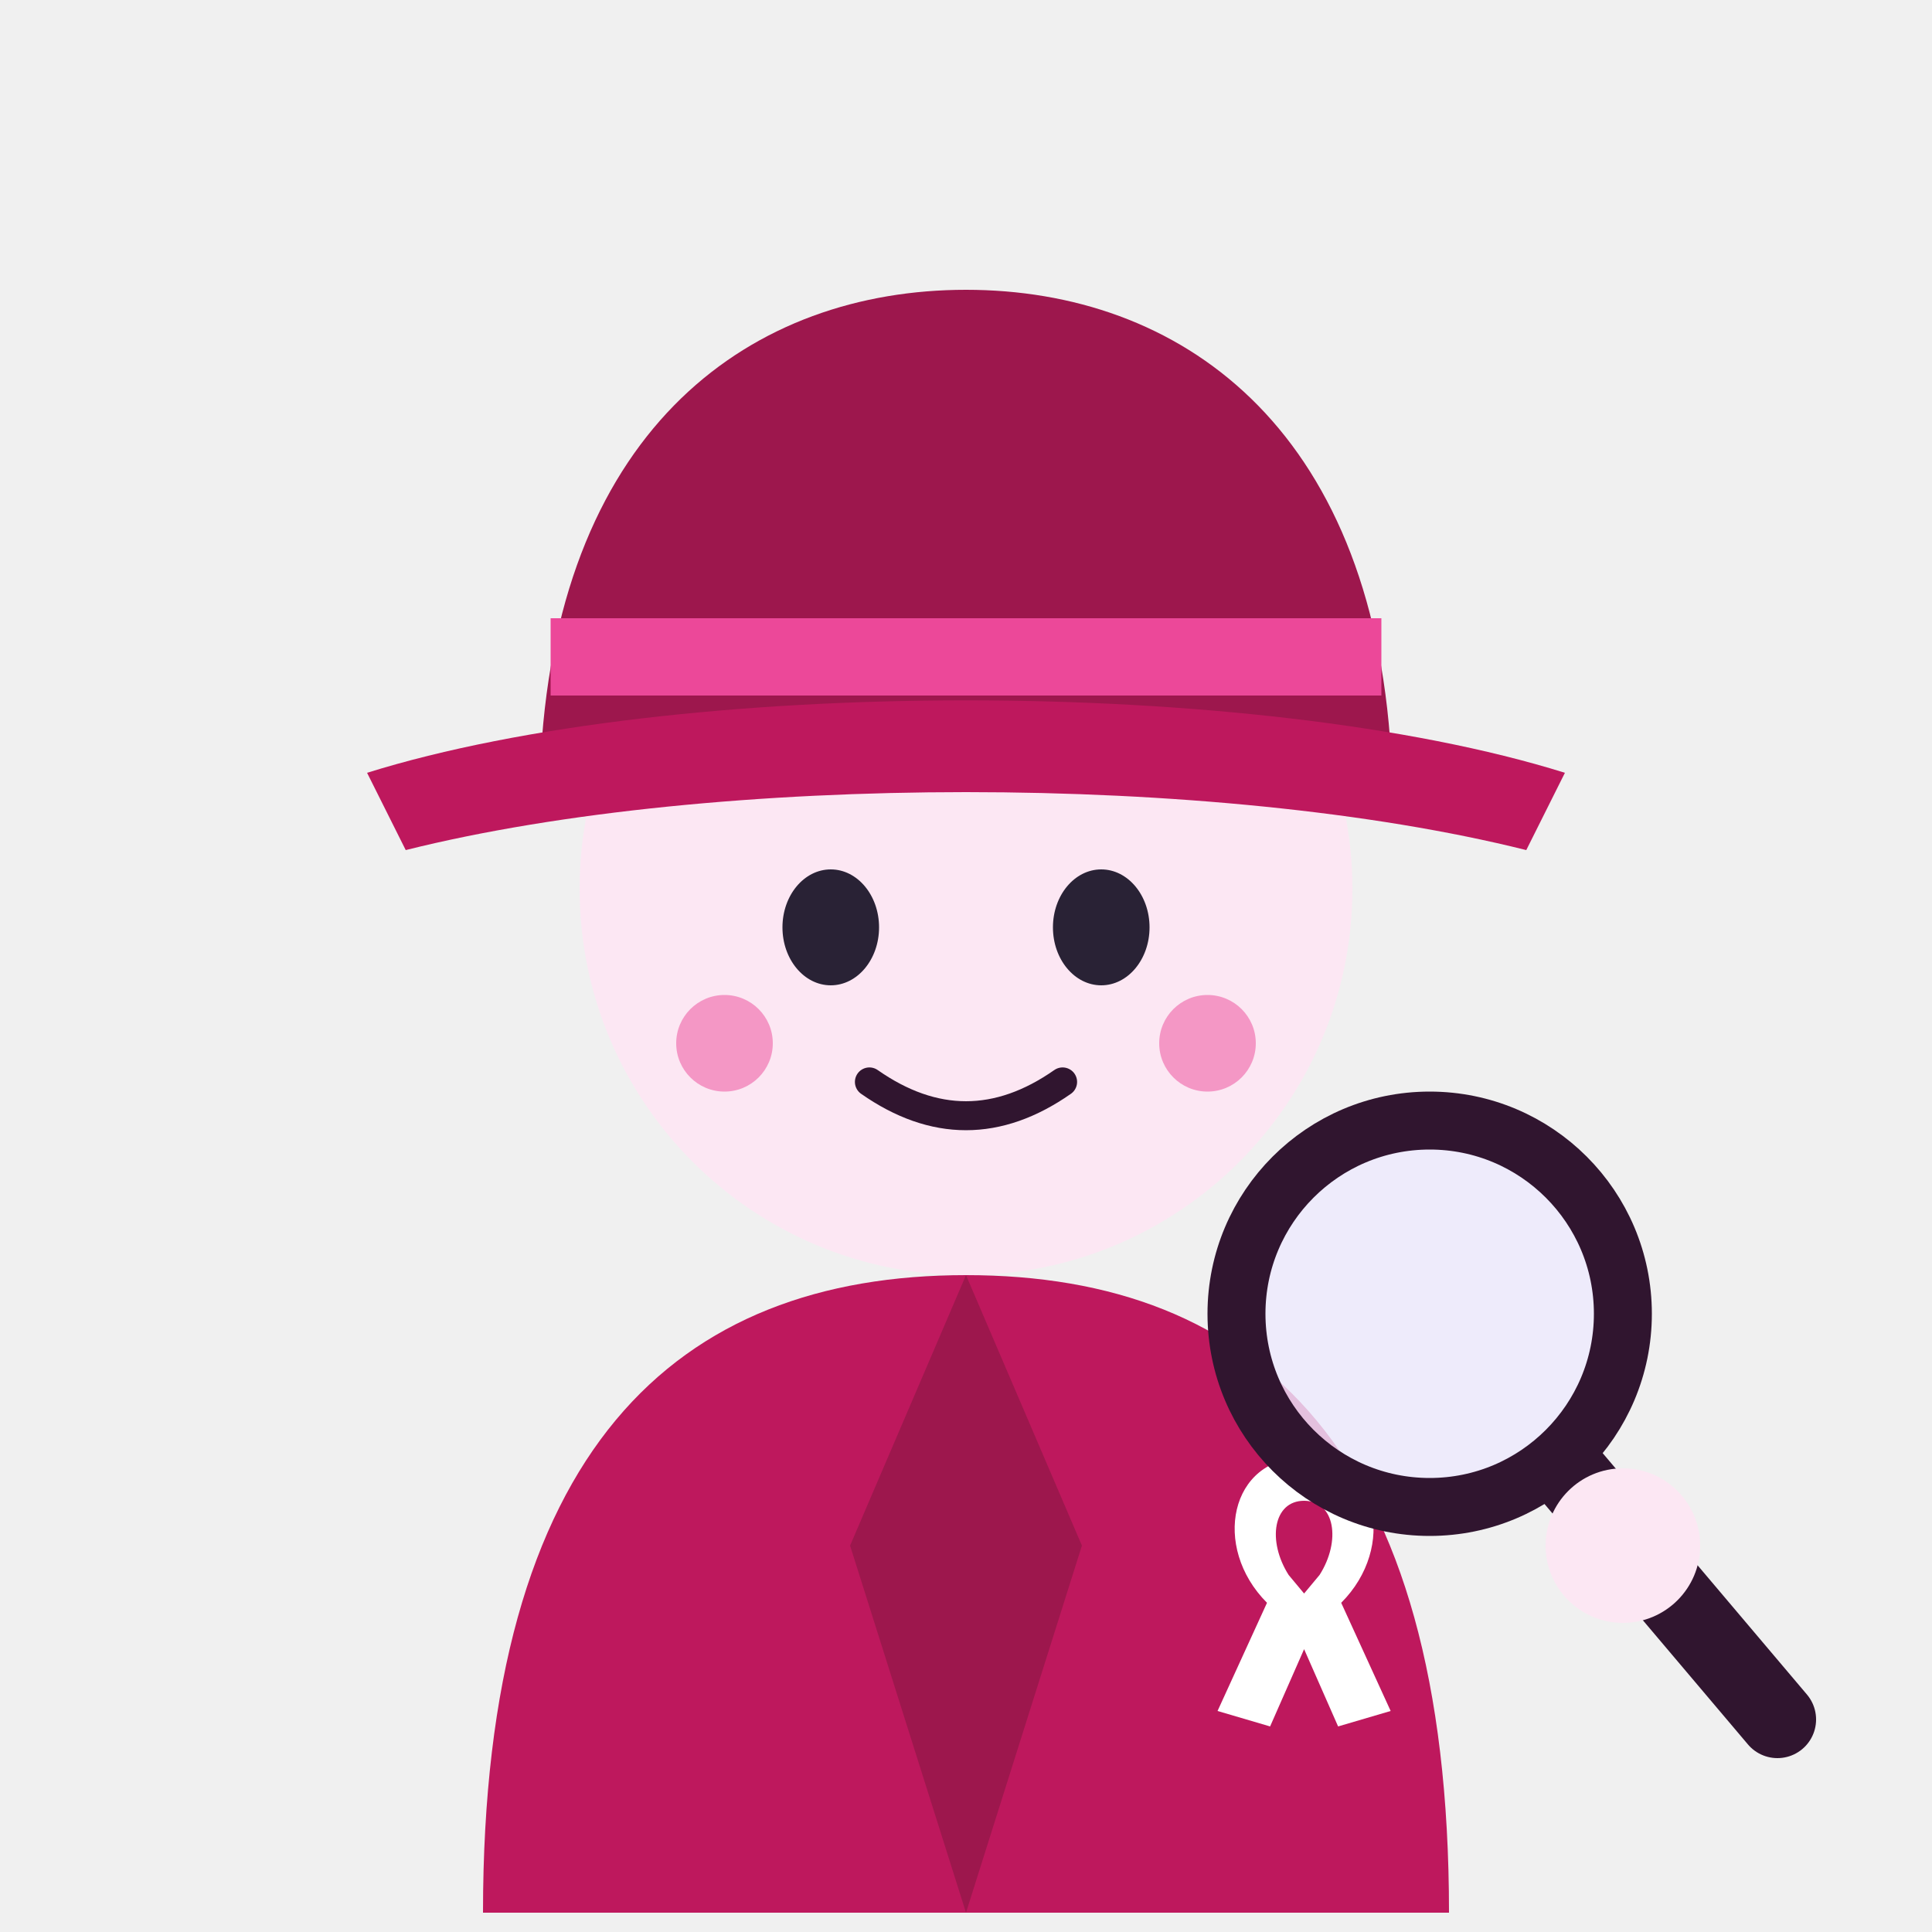
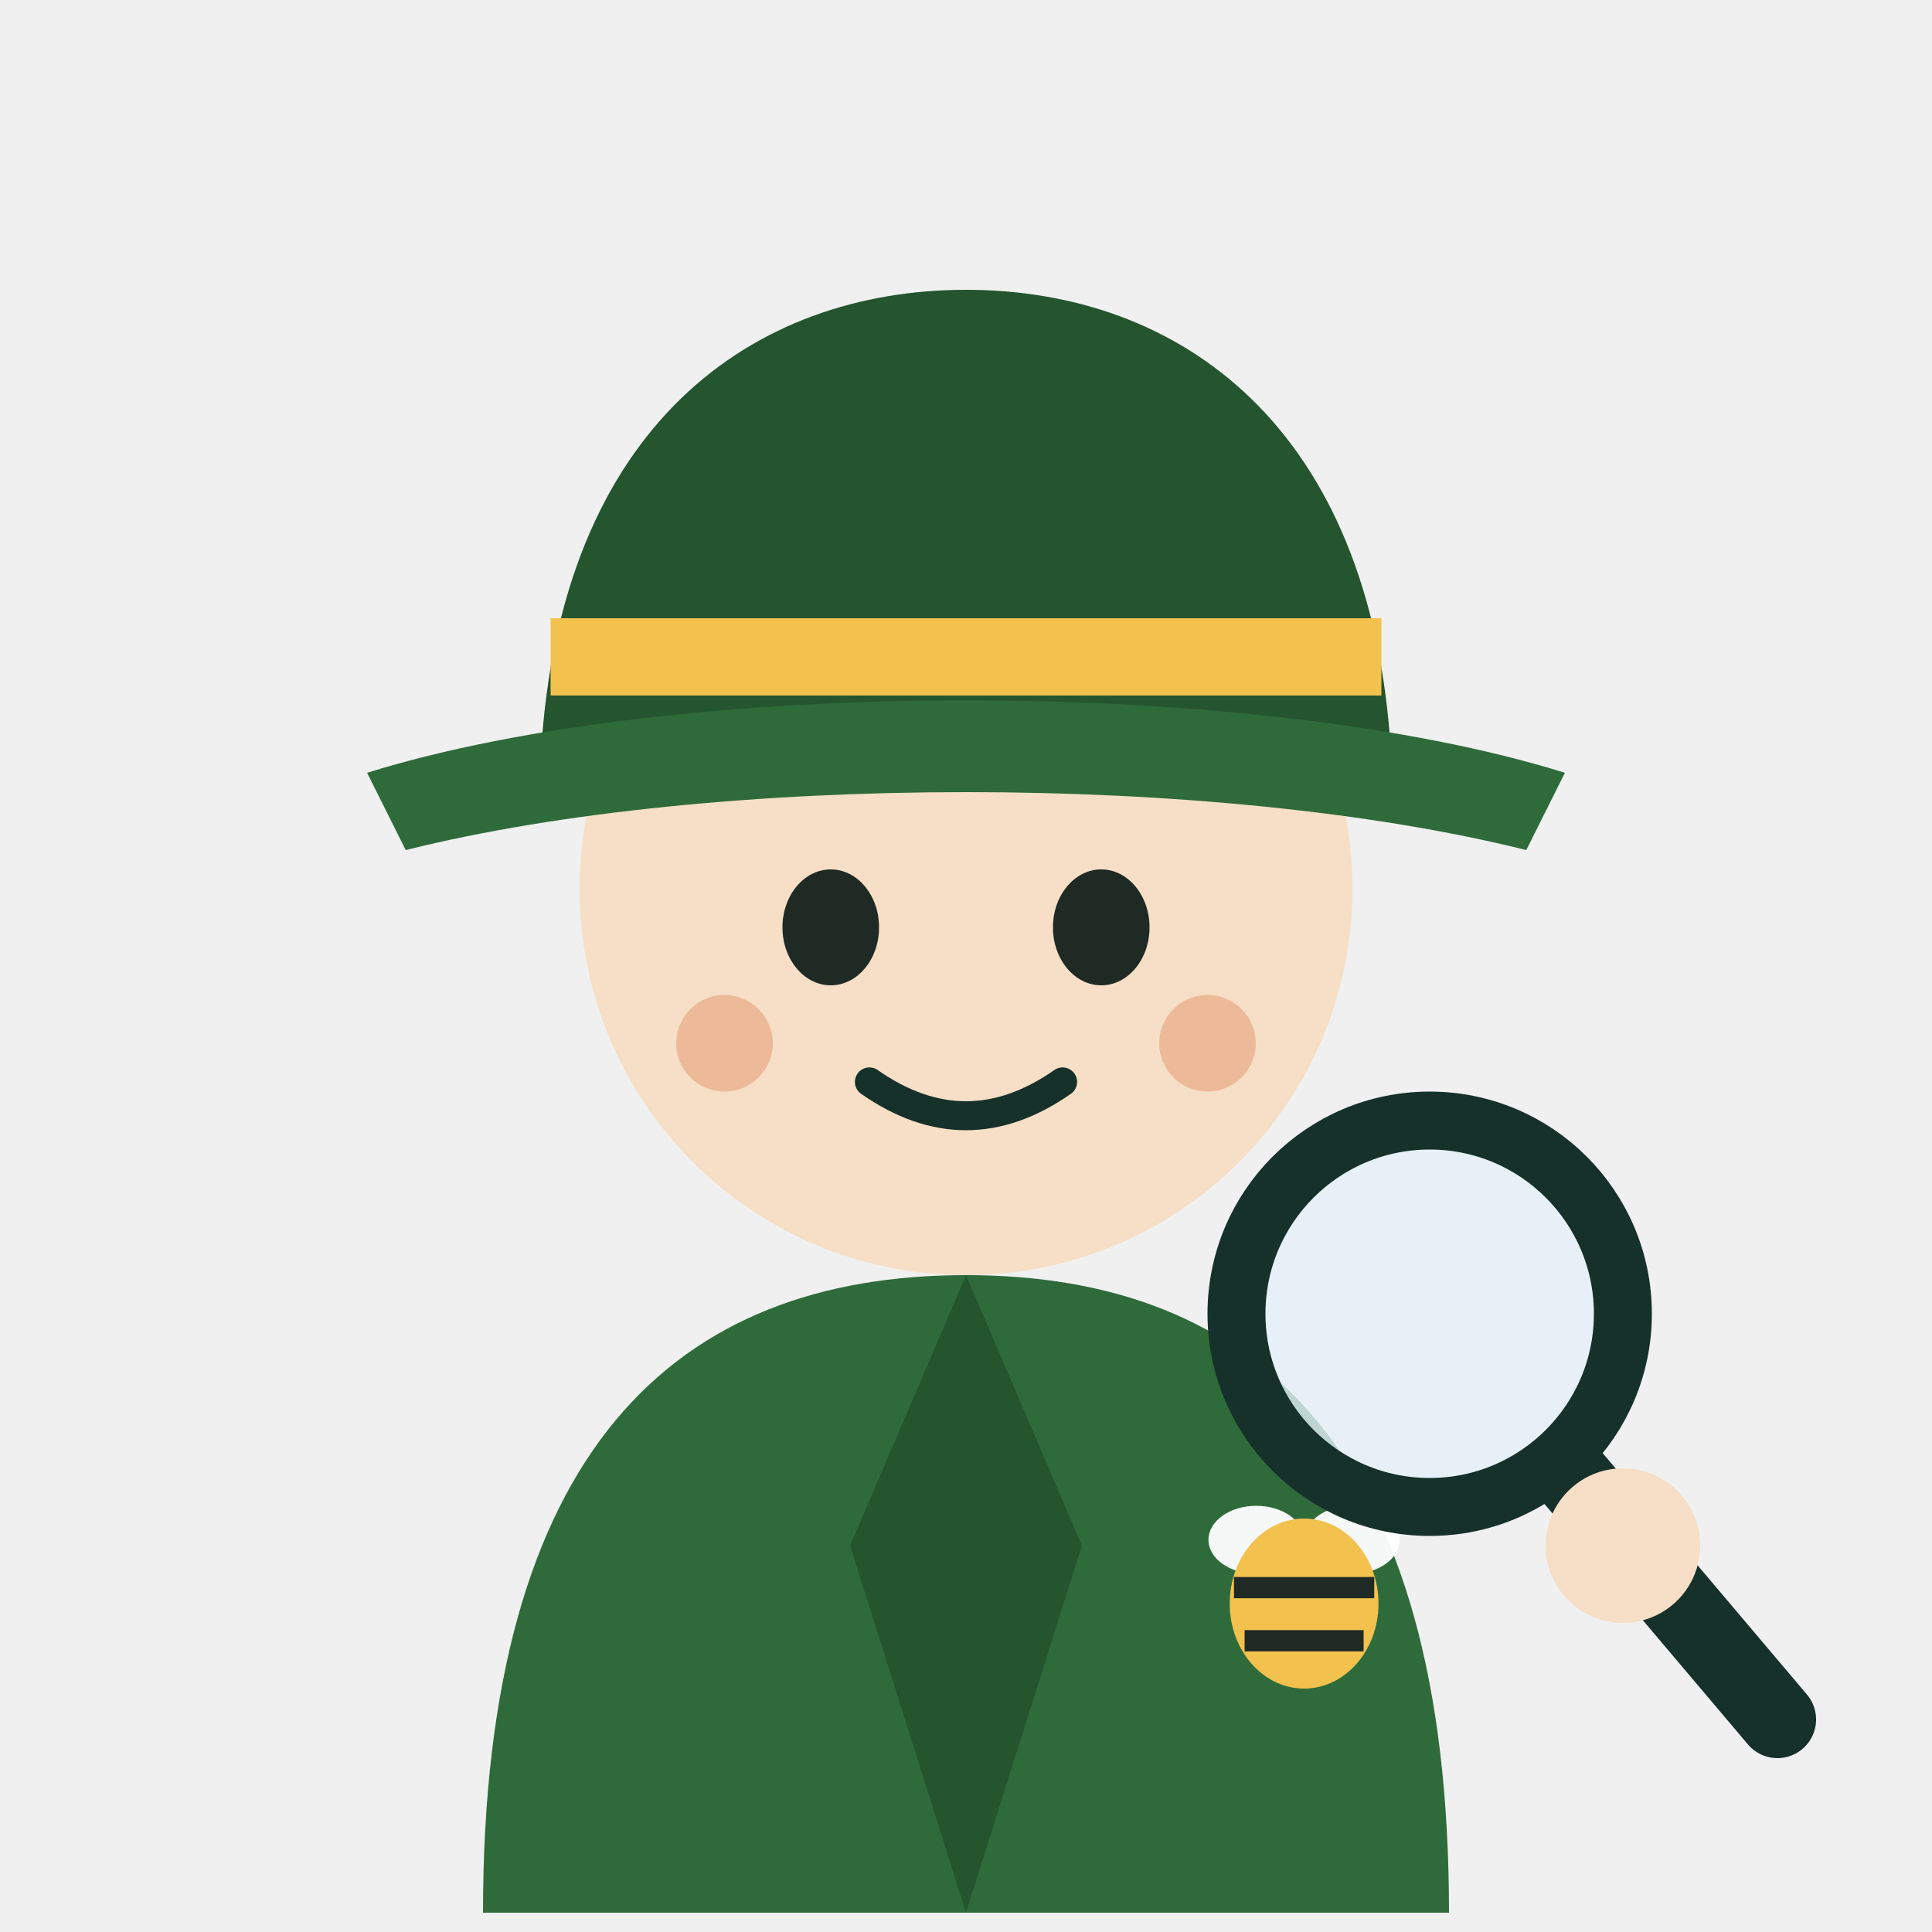
- <svg xmlns="http://www.w3.org/2000/svg" preserveAspectRatio="none" overflow="visible" style="display: block;" width="100" height="100" viewBox="0 0 100 100" fill="none">
+ <svg xmlns="http://www.w3.org/2000/svg" preserveAspectRatio="none" overflow="visible" style="display: block;" width="100" height="100" viewBox="0 0 200 200" fill="none">
  <g id="art">
-     <path id="Vector" d="M25 99C25 75 35 66 50 66C65 66 75 75 75 99H25Z" fill="#BE185D" />
-     <path id="Vector_2" d="M50 66L44 80L50 99L56 80L50 66Z" fill="#9D174D" />
-     <path id="Vector_3" d="M67.5 75.44C63.66 75.44 62.7 80.08 65.58 82.96L63.02 88.56L65.74 89.36L67.5 85.36L69.26 89.36L71.98 88.56L69.42 82.96C72.3 80.08 71.34 75.44 67.5 75.44ZM67.5 77.68C65.9 77.68 65.58 79.76 66.7 81.52L67.5 82.48L68.3 81.52C69.42 79.76 69.1 77.68 67.5 77.68Z" fill-rule="evenodd" clip-rule="evenodd" fill="white" />
-     <path id="Vector_4" d="M50 66C61.046 66 70 57.046 70 46C70 34.954 61.046 26 50 26C38.954 26 30 34.954 30 46C30 57.046 38.954 66 50 66Z" fill="#FCE7F3" />
-     <path id="Vector_5" d="M43 51C44.381 51 45.5 49.657 45.5 48C45.5 46.343 44.381 45 43 45C41.619 45 40.5 46.343 40.5 48C40.5 49.657 41.619 51 43 51Z" fill="#292235" />
-     <path id="Vector_6" d="M57 51C58.381 51 59.5 49.657 59.5 48C59.5 46.343 58.381 45 57 45C55.619 45 54.5 46.343 54.5 48C54.5 49.657 55.619 51 57 51Z" fill="#292235" />
-     <path id="Vector_7" d="M45 56C48.333 58.333 51.667 58.333 55 56" stroke-width="1.5" stroke-linecap="round" stroke="#30152F" />
-     <path id="Vector_8" d="M37.5 56.5C38.881 56.5 40 55.381 40 54C40 52.619 38.881 51.5 37.5 51.5C36.119 51.5 35 52.619 35 54C35 55.381 36.119 56.5 37.5 56.5Z" fill="#EC4899" fill-opacity="0.5" />
-     <path id="Vector_9" d="M62.5 56.5C63.881 56.5 65 55.381 65 54C65 52.619 63.881 51.5 62.5 51.5C61.119 51.5 60 52.619 60 54C60 55.381 61.119 56.5 62.5 56.5Z" fill="#EC4899" fill-opacity="0.5" />
-     <path id="Vector_10" d="M28 39C29 22 39 15 50 15C61 15 71 22 72 39H28Z" fill="#9D174D" />
-     <path id="Vector_11" d="M71.5 32H28.5V36H71.5V32Z" fill="#EC4899" />
-     <path id="Vector_12" d="M19 40C35 35 65 35 81 40L79 44C63 40 37 40 21 44L19 40Z" fill="#BE185D" />
-     <path id="Vector_13" d="M81 76L92 89" stroke-width="4" stroke-linecap="round" stroke="#30152F" />
-     <path id="Vector_14" d="M74 78C79.523 78 84 73.523 84 68C84 62.477 79.523 58 74 58C68.477 58 64 62.477 64 68C64 73.523 68.477 78 74 78Z" fill="#EDE9FE" fill-opacity="0.8" stroke-width="3" stroke="#30152F" />
-     <path id="Vector_15" d="M84 84C86.209 84 88 82.209 88 80C88 77.791 86.209 76 84 76C81.791 76 80 77.791 80 80C80 82.209 81.791 84 84 84Z" fill="#FCE7F3" />
+     <path id="Vector" d="M50 198C50 150 70 132 100 132C130 132 150 150 150 198H50Z" fill="#2F6B3A" />
+     <path id="Vector_2" d="M100 132L88 160L100 198L112 160L100 132Z" fill="#24552E" />
+     <g id="bee-badge">
+       <ellipse cx="130.05" cy="159.4" rx="4.95" ry="3.52" fill="white" fill-opacity="0.95" />
+       <ellipse cx="139.95" cy="159.4" rx="4.95" ry="3.52" fill="white" fill-opacity="0.95" />
+       <ellipse cx="135" cy="166" rx="7.7" ry="8.8" fill="#F2C14E" />
+       <path d="M127.74 164.35H142.26M128.84 169.85H141.16" stroke="#1F2A24" stroke-width="2.20" />
+     </g>
+     <path id="Vector_4" d="M100 132C122.091 132 140 114.091 140 92C140 69.909 122.091 52 100 52C77.909 52 60 69.909 60 92C60 114.091 77.909 132 100 132Z" fill="#F6DFC6" />
+     <path id="Vector_5" d="M86 102C88.761 102 91 99.314 91 96C91 92.686 88.761 90 86 90C83.239 90 81 92.686 81 96C81 99.314 83.239 102 86 102Z" fill="#1F2A24" />
+     <path id="Vector_6" d="M114 102C116.761 102 119 99.314 119 96C119 92.686 116.761 90 114 90C111.239 90 109 92.686 109 96C109 99.314 111.239 102 114 102Z" fill="#1F2A24" />
+     <path id="Vector_7" d="M90 112C96.667 116.667 103.333 116.667 110 112" stroke-width="3" stroke-linecap="round" stroke="#16302A" />
+     <path id="Vector_8" d="M75 113C77.761 113 80 110.761 80 108C80 105.239 77.761 103 75 103C72.239 103 70 105.239 70 108C70 110.761 72.239 113 75 113Z" fill="#E8A27C" fill-opacity="0.6" />
+     <path id="Vector_9" d="M125 113C127.761 113 130 110.761 130 108C130 105.239 127.761 103 125 103C122.239 103 120 105.239 120 108C120 110.761 122.239 113 125 113Z" fill="#E8A27C" fill-opacity="0.6" />
+     <path id="Vector_10" d="M56 78C58 44 78 30 100 30C122 30 142 44 144 78H56Z" fill="#24552E" />
+     <path id="Vector_11" d="M143 64H57V72H143V64Z" fill="#F2C14E" />
+     <path id="Vector_12" d="M38 80C70 70 130 70 162 80L158 88C126 80 74 80 42 88L38 80Z" fill="#2F6B3A" />
+     <path id="Vector_13" d="M162 152L184 178" stroke-width="8" stroke-linecap="round" stroke="#16302A" />
+     <path id="Vector_14" d="M148 156C159.046 156 168 147.046 168 136C168 124.954 159.046 116 148 116C136.954 116 128 124.954 128 136C128 147.046 136.954 156 148 156Z" fill="#E3F0F7" fill-opacity="0.8" stroke-width="6" stroke="#16302A" />
+     <path id="Vector_15" d="M168 168C172.418 168 176 164.418 176 160C176 155.582 172.418 152 168 152C163.582 152 160 155.582 160 160C160 164.418 163.582 168 168 168Z" fill="#F6DFC6" />
  </g>
</svg>
